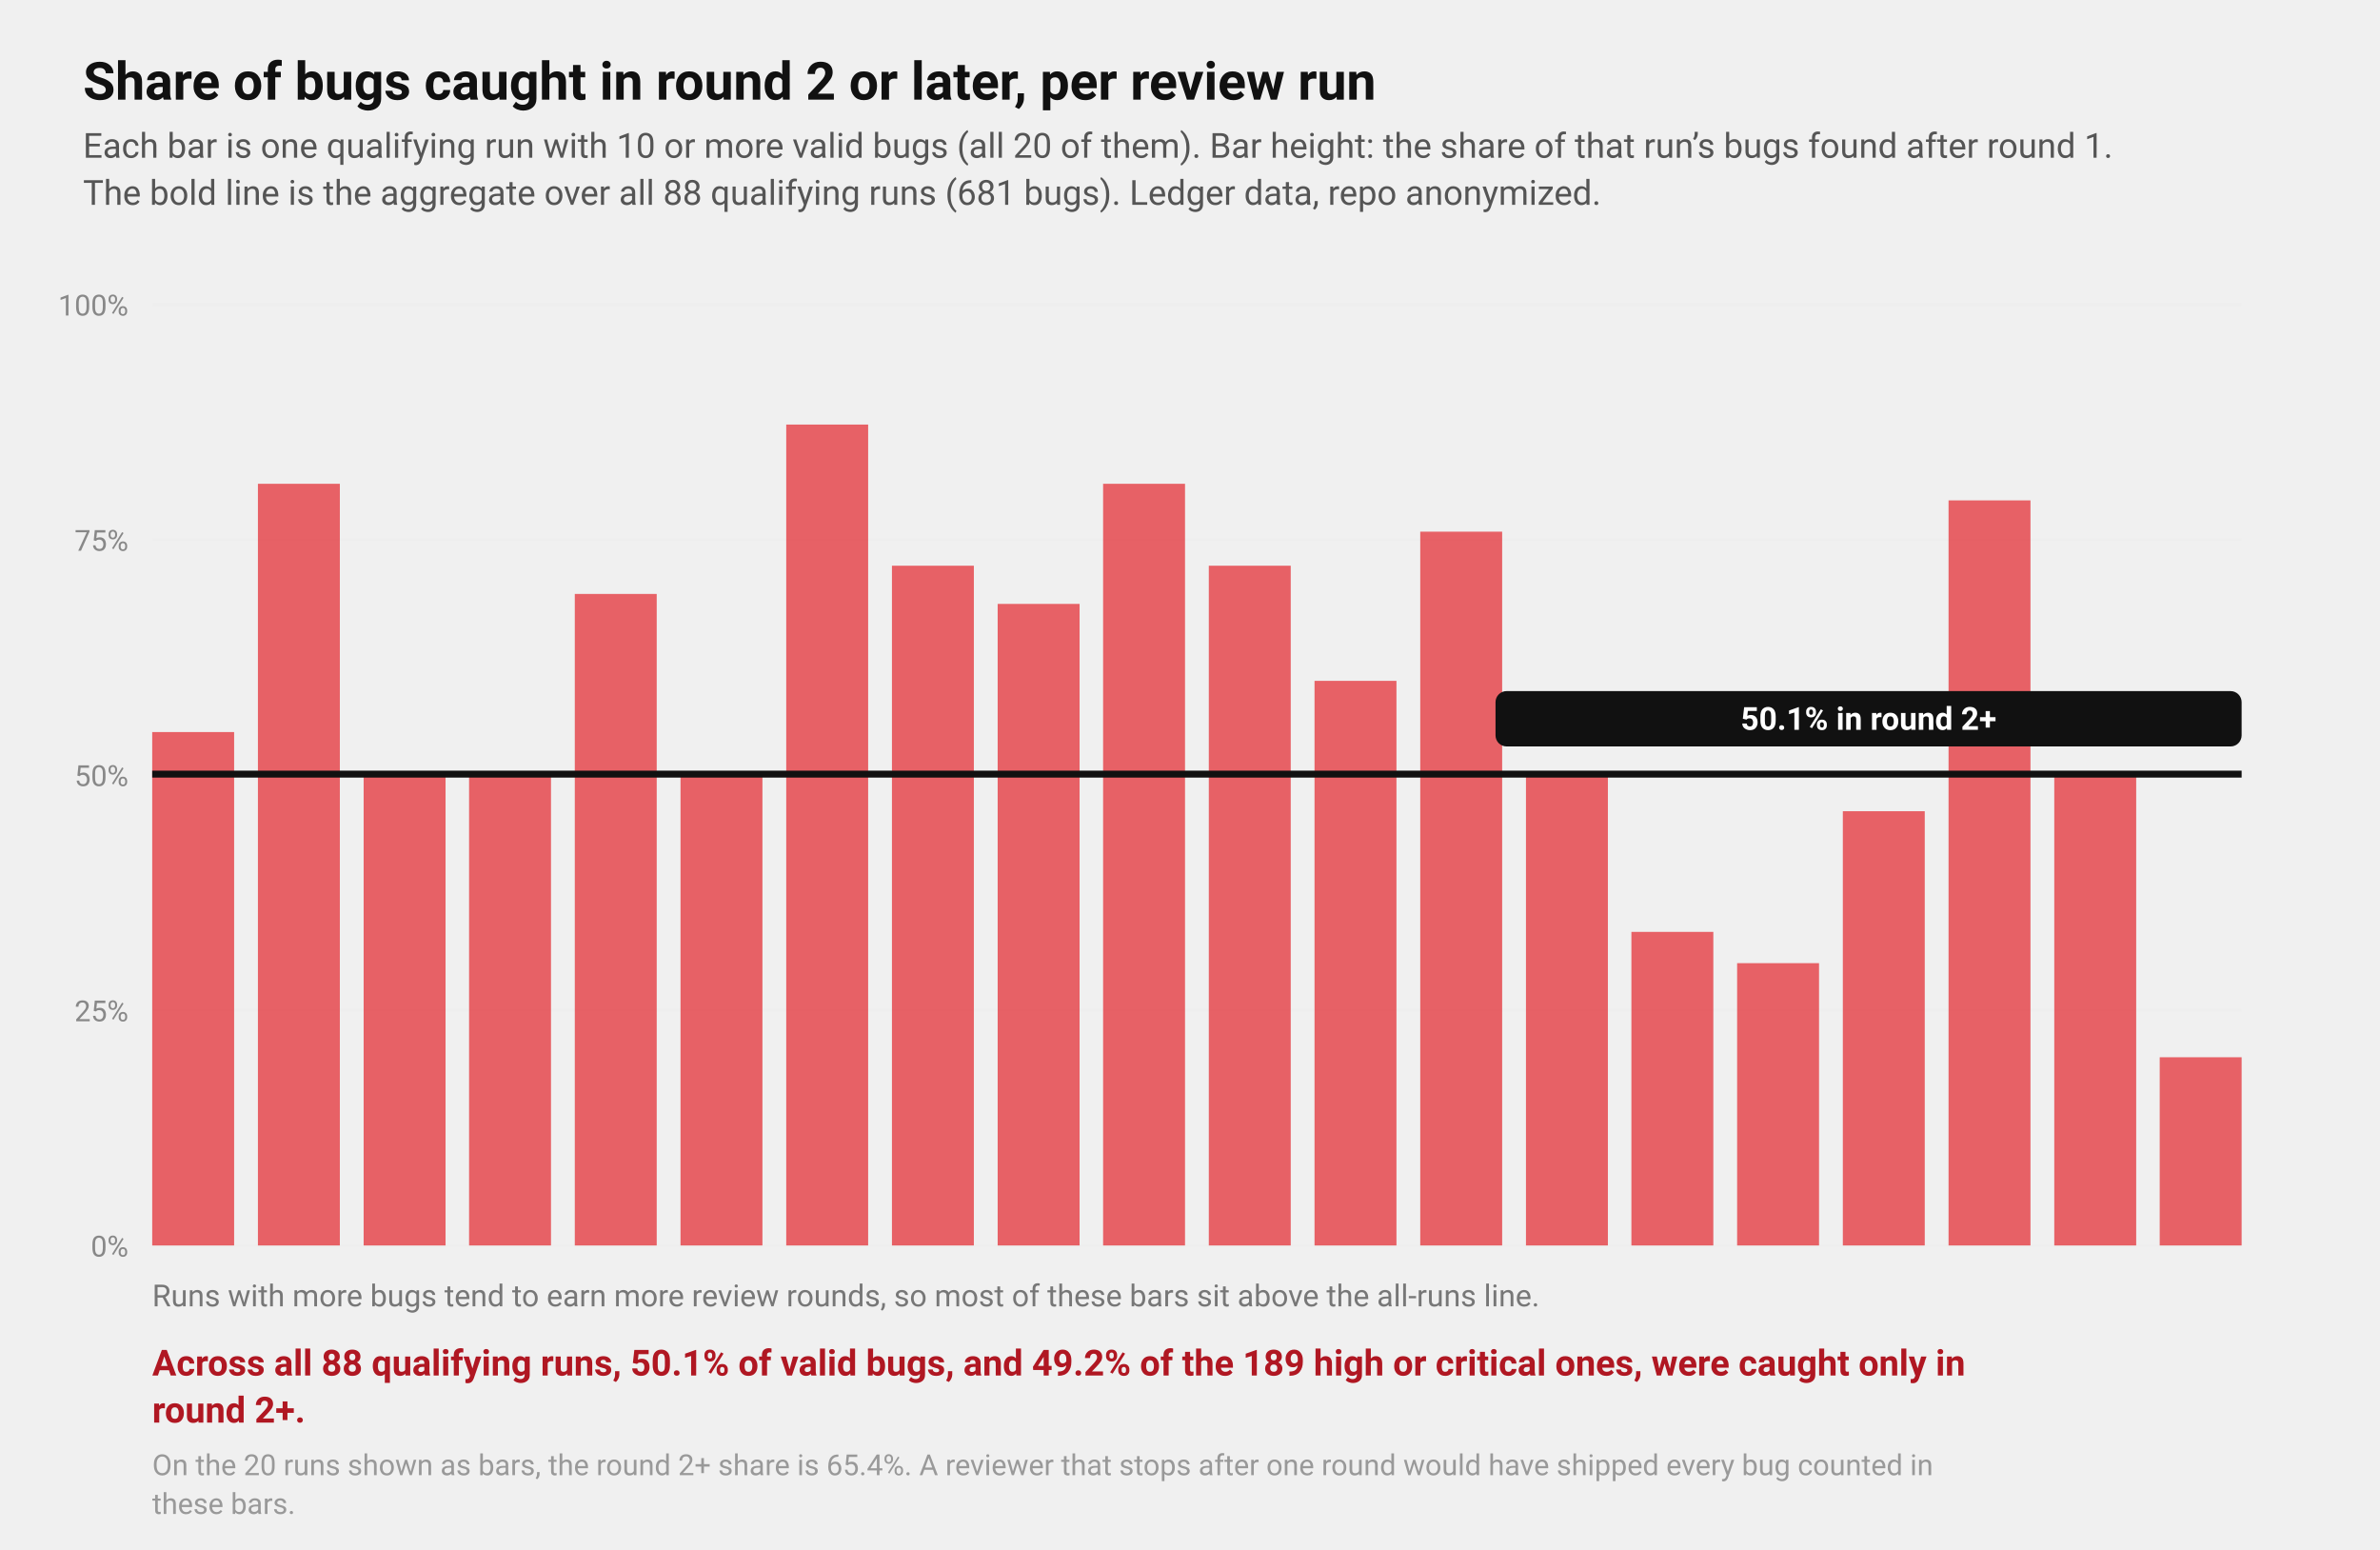
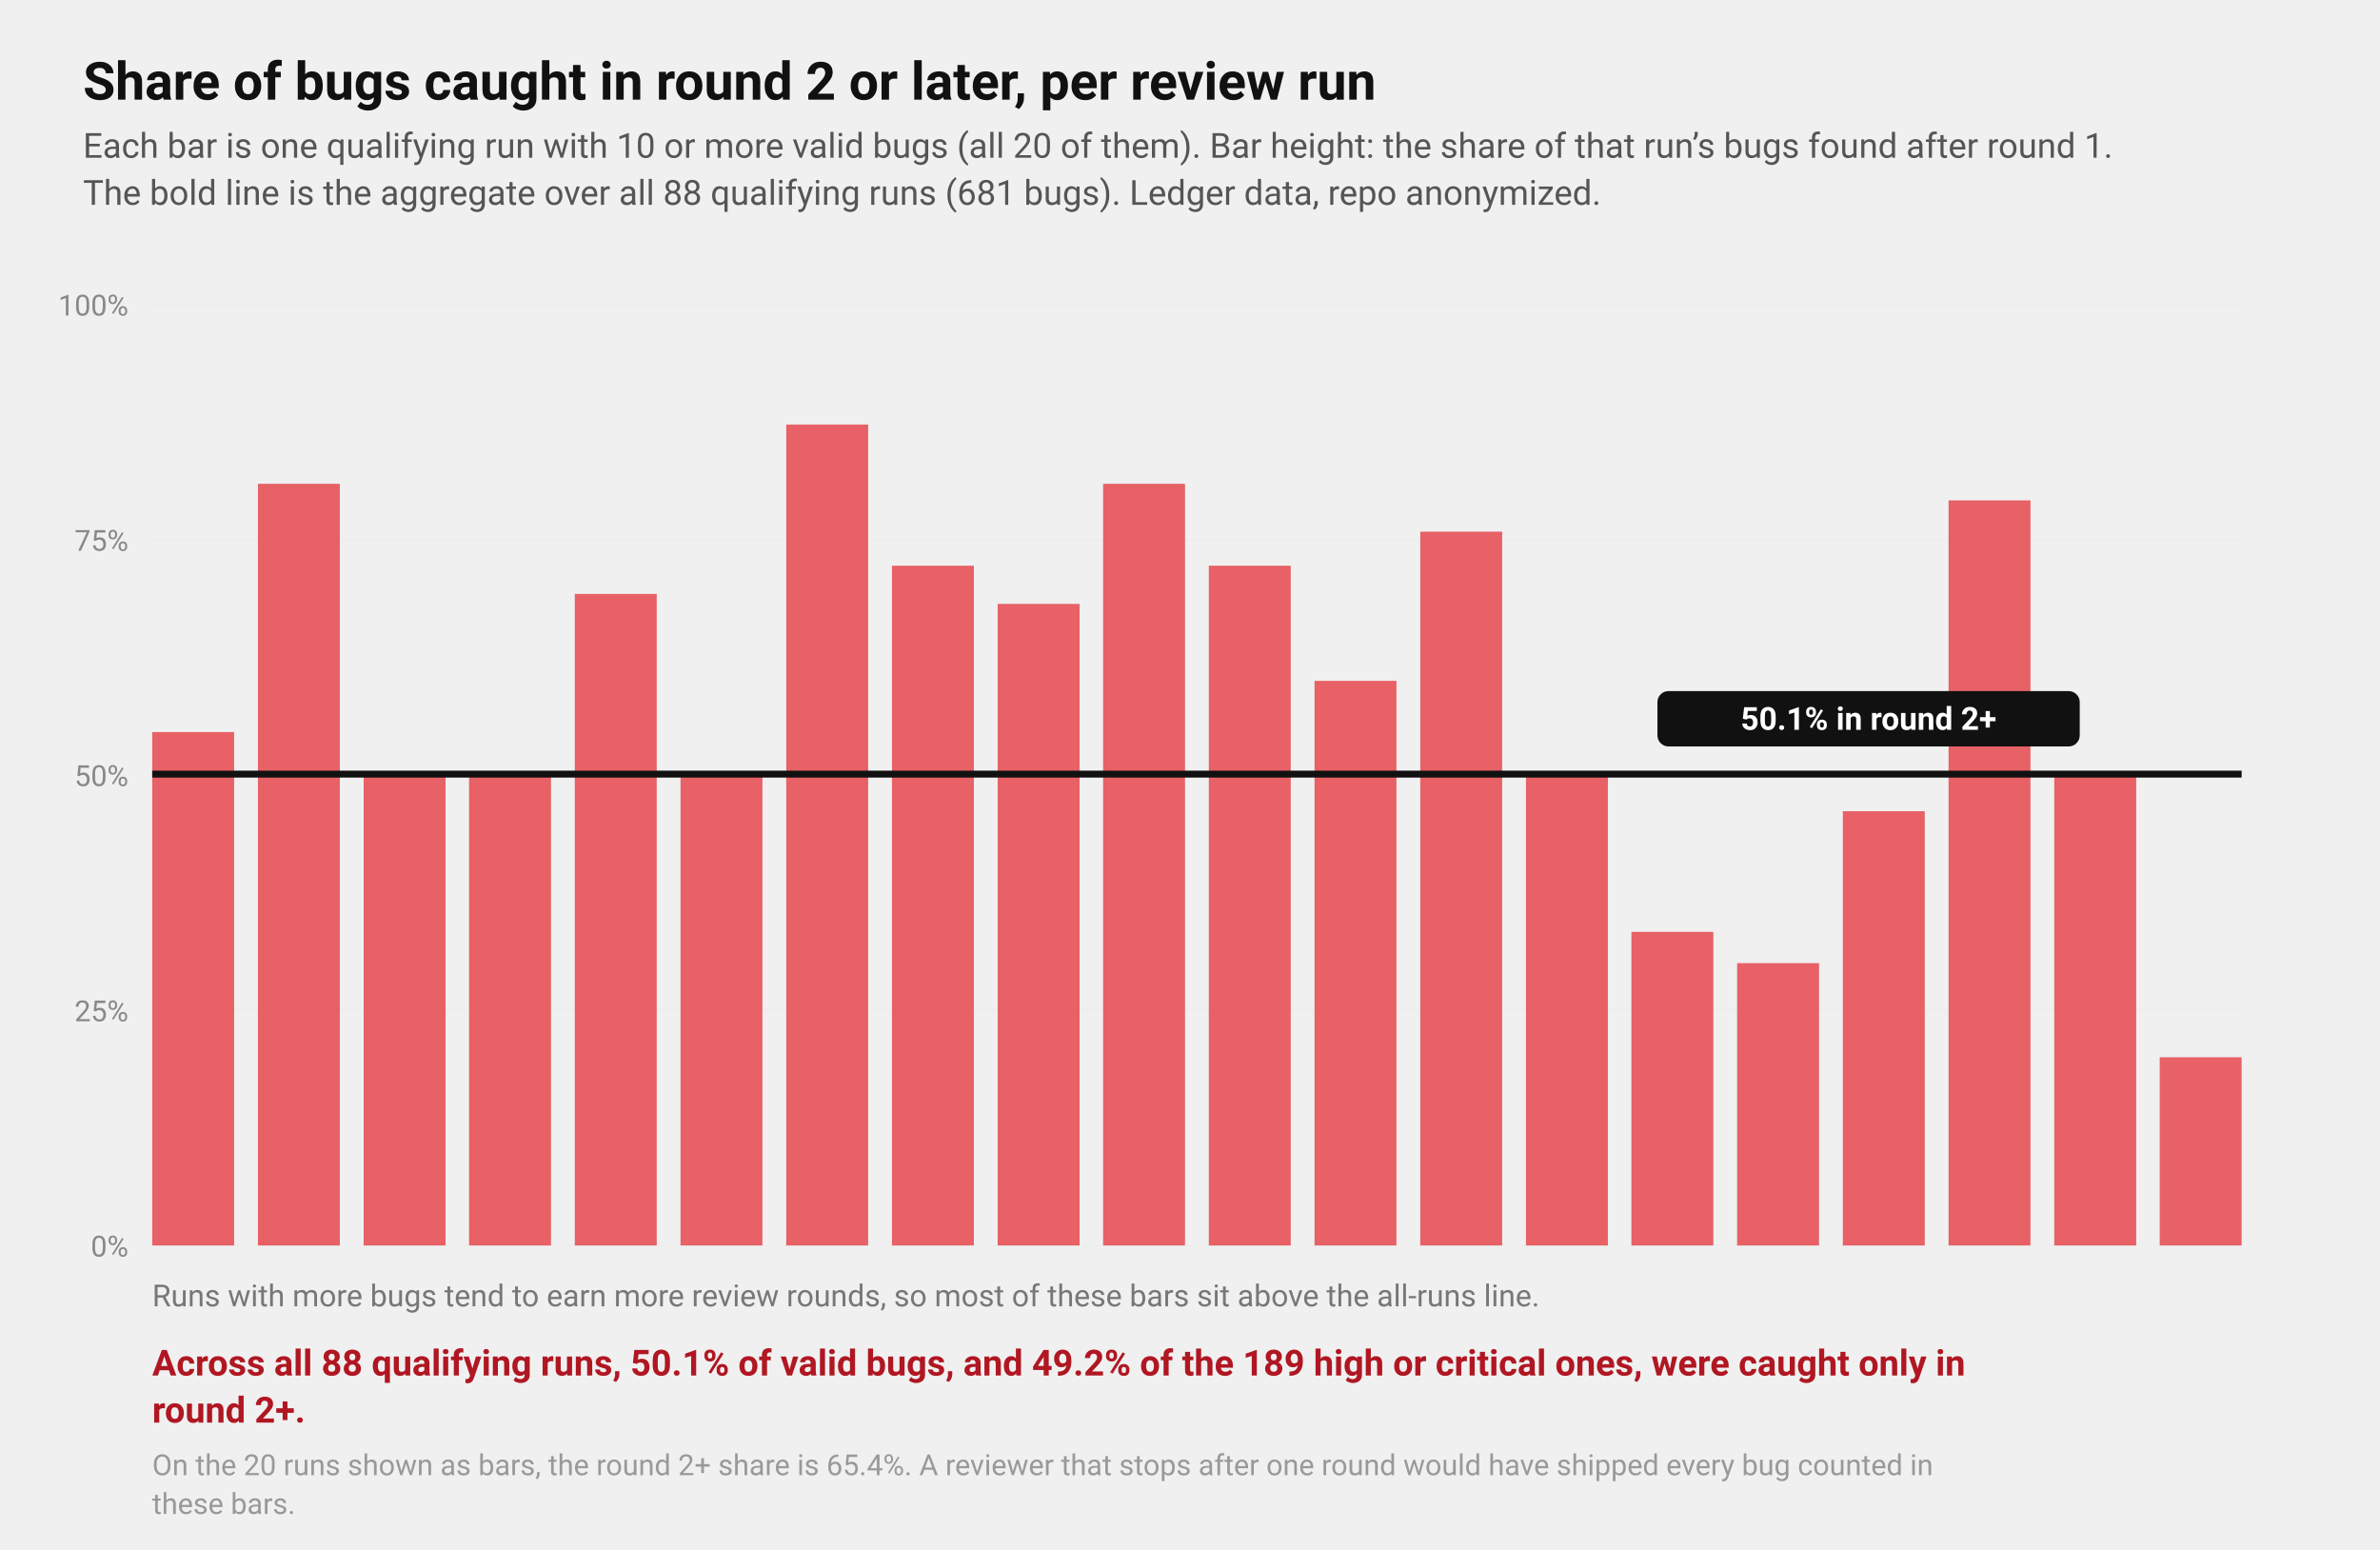
<svg xmlns="http://www.w3.org/2000/svg" viewBox="0 0 860 560" font-family="-apple-system,Segoe UI,Roboto,Helvetica,Arial,sans-serif">
  <text x="30" y="36" font-size="19" font-weight="700" fill="#111">Share of bugs caught in round 2 or later, per review run</text>
  <text x="30" y="57" font-size="12.5" fill="#555">Each bar is one qualifying run with 10 or more valid bugs (all 20 of them). Bar height: the share of that run’s bugs found after round 1.</text>
  <text x="30" y="74" font-size="12.5" fill="#555">The bold line is the aggregate over all 88 qualifying runs (681 bugs). Ledger data, repo anonymized.</text>
  <line x1="55.0" y1="450.0" x2="810.0" y2="450.0" stroke="#eee" stroke-width="1" />
  <text x="46.4" y="454.0" font-size="10.5" fill="#888" text-anchor="end">0%</text>
  <line x1="55.0" y1="365.0" x2="810.0" y2="365.0" stroke="#eee" stroke-width="1" />
  <text x="46.4" y="369.0" font-size="10.5" fill="#888" text-anchor="end">25%</text>
  <line x1="55.0" y1="280.0" x2="810.0" y2="280.0" stroke="#eee" stroke-width="1" />
  <text x="46.4" y="284.0" font-size="10.5" fill="#888" text-anchor="end">50%</text>
  <line x1="55.0" y1="195.0" x2="810.0" y2="195.0" stroke="#eee" stroke-width="1" />
  <text x="46.4" y="199.0" font-size="10.5" fill="#888" text-anchor="end">75%</text>
  <line x1="55.0" y1="110.0" x2="810.0" y2="110.0" stroke="#eee" stroke-width="1" />
  <text x="46.4" y="114.0" font-size="10.5" fill="#888" text-anchor="end">100%</text>
  <rect x="55.0" y="264.5" width="29.6" height="185.5" fill="#E5484D" opacity="0.85" />
  <rect x="93.2" y="174.8" width="29.6" height="275.2" fill="#E5484D" opacity="0.85" />
  <rect x="131.4" y="280.0" width="29.6" height="170.0" fill="#E5484D" opacity="0.85" />
  <rect x="169.5" y="280.0" width="29.6" height="170.0" fill="#E5484D" opacity="0.85" />
  <rect x="207.7" y="214.6" width="29.6" height="235.4" fill="#E5484D" opacity="0.85" />
  <rect x="245.9" y="280.0" width="29.6" height="170.0" fill="#E5484D" opacity="0.85" />
  <rect x="284.1" y="153.4" width="29.6" height="296.6" fill="#E5484D" opacity="0.85" />
  <rect x="322.3" y="204.4" width="29.6" height="245.6" fill="#E5484D" opacity="0.85" />
  <rect x="360.5" y="218.2" width="29.6" height="231.8" fill="#E5484D" opacity="0.85" />
  <rect x="398.6" y="174.8" width="29.6" height="275.2" fill="#E5484D" opacity="0.85" />
  <rect x="436.8" y="204.4" width="29.6" height="245.6" fill="#E5484D" opacity="0.85" />
  <rect x="475.0" y="246.0" width="29.6" height="204.0" fill="#E5484D" opacity="0.85" />
  <rect x="513.2" y="192.1" width="29.6" height="257.9" fill="#E5484D" opacity="0.85" />
  <rect x="551.4" y="280.0" width="29.6" height="170.0" fill="#E5484D" opacity="0.85" />
  <rect x="589.5" y="336.7" width="29.6" height="113.3" fill="#E5484D" opacity="0.85" />
  <rect x="627.7" y="348.0" width="29.6" height="102.0" fill="#E5484D" opacity="0.85" />
  <rect x="665.9" y="293.1" width="29.6" height="156.9" fill="#E5484D" opacity="0.85" />
  <rect x="704.1" y="180.8" width="29.6" height="269.2" fill="#E5484D" opacity="0.85" />
  <rect x="742.3" y="280.0" width="29.6" height="170.0" fill="#E5484D" opacity="0.85" />
  <rect x="780.4" y="382.0" width="29.6" height="68.0" fill="#E5484D" opacity="0.85" />
  <line x1="55.0" y1="279.7" x2="810.0" y2="279.7" stroke="#111" stroke-width="2.5" />
-   <rect x="540.4" y="249.7" width="269.6" height="20" rx="4" fill="#111" />
+   <rect x="598.9" y="249.7" width="152.6" height="20" rx="4" fill="#111" />
  <text x="675.2" y="263.7" font-size="11.5" font-weight="700" fill="#fff" text-anchor="middle">50.1% in round 2+</text>
  <text x="55.0" y="472" font-size="11" fill="#777">Runs with more bugs tend to earn more review rounds, so most of these bars sit above the all-runs line.</text>
  <text x="55.0" y="497" font-size="13" font-weight="700" fill="#B01722">Across all 88 qualifying runs, 50.1% of valid bugs, and 49.2% of the 189 high or critical ones, were caught only in</text>
  <text x="55.0" y="514" font-size="13" font-weight="700" fill="#B01722">round 2+.</text>
  <text x="55.0" y="533" font-size="10.5" fill="#999">On the 20 runs shown as bars, the round 2+ share is 65.4%. A reviewer that stops after one round would have shipped every bug counted in</text>
  <text x="55.0" y="547" font-size="10.5" fill="#999">these bars.</text>
</svg>
